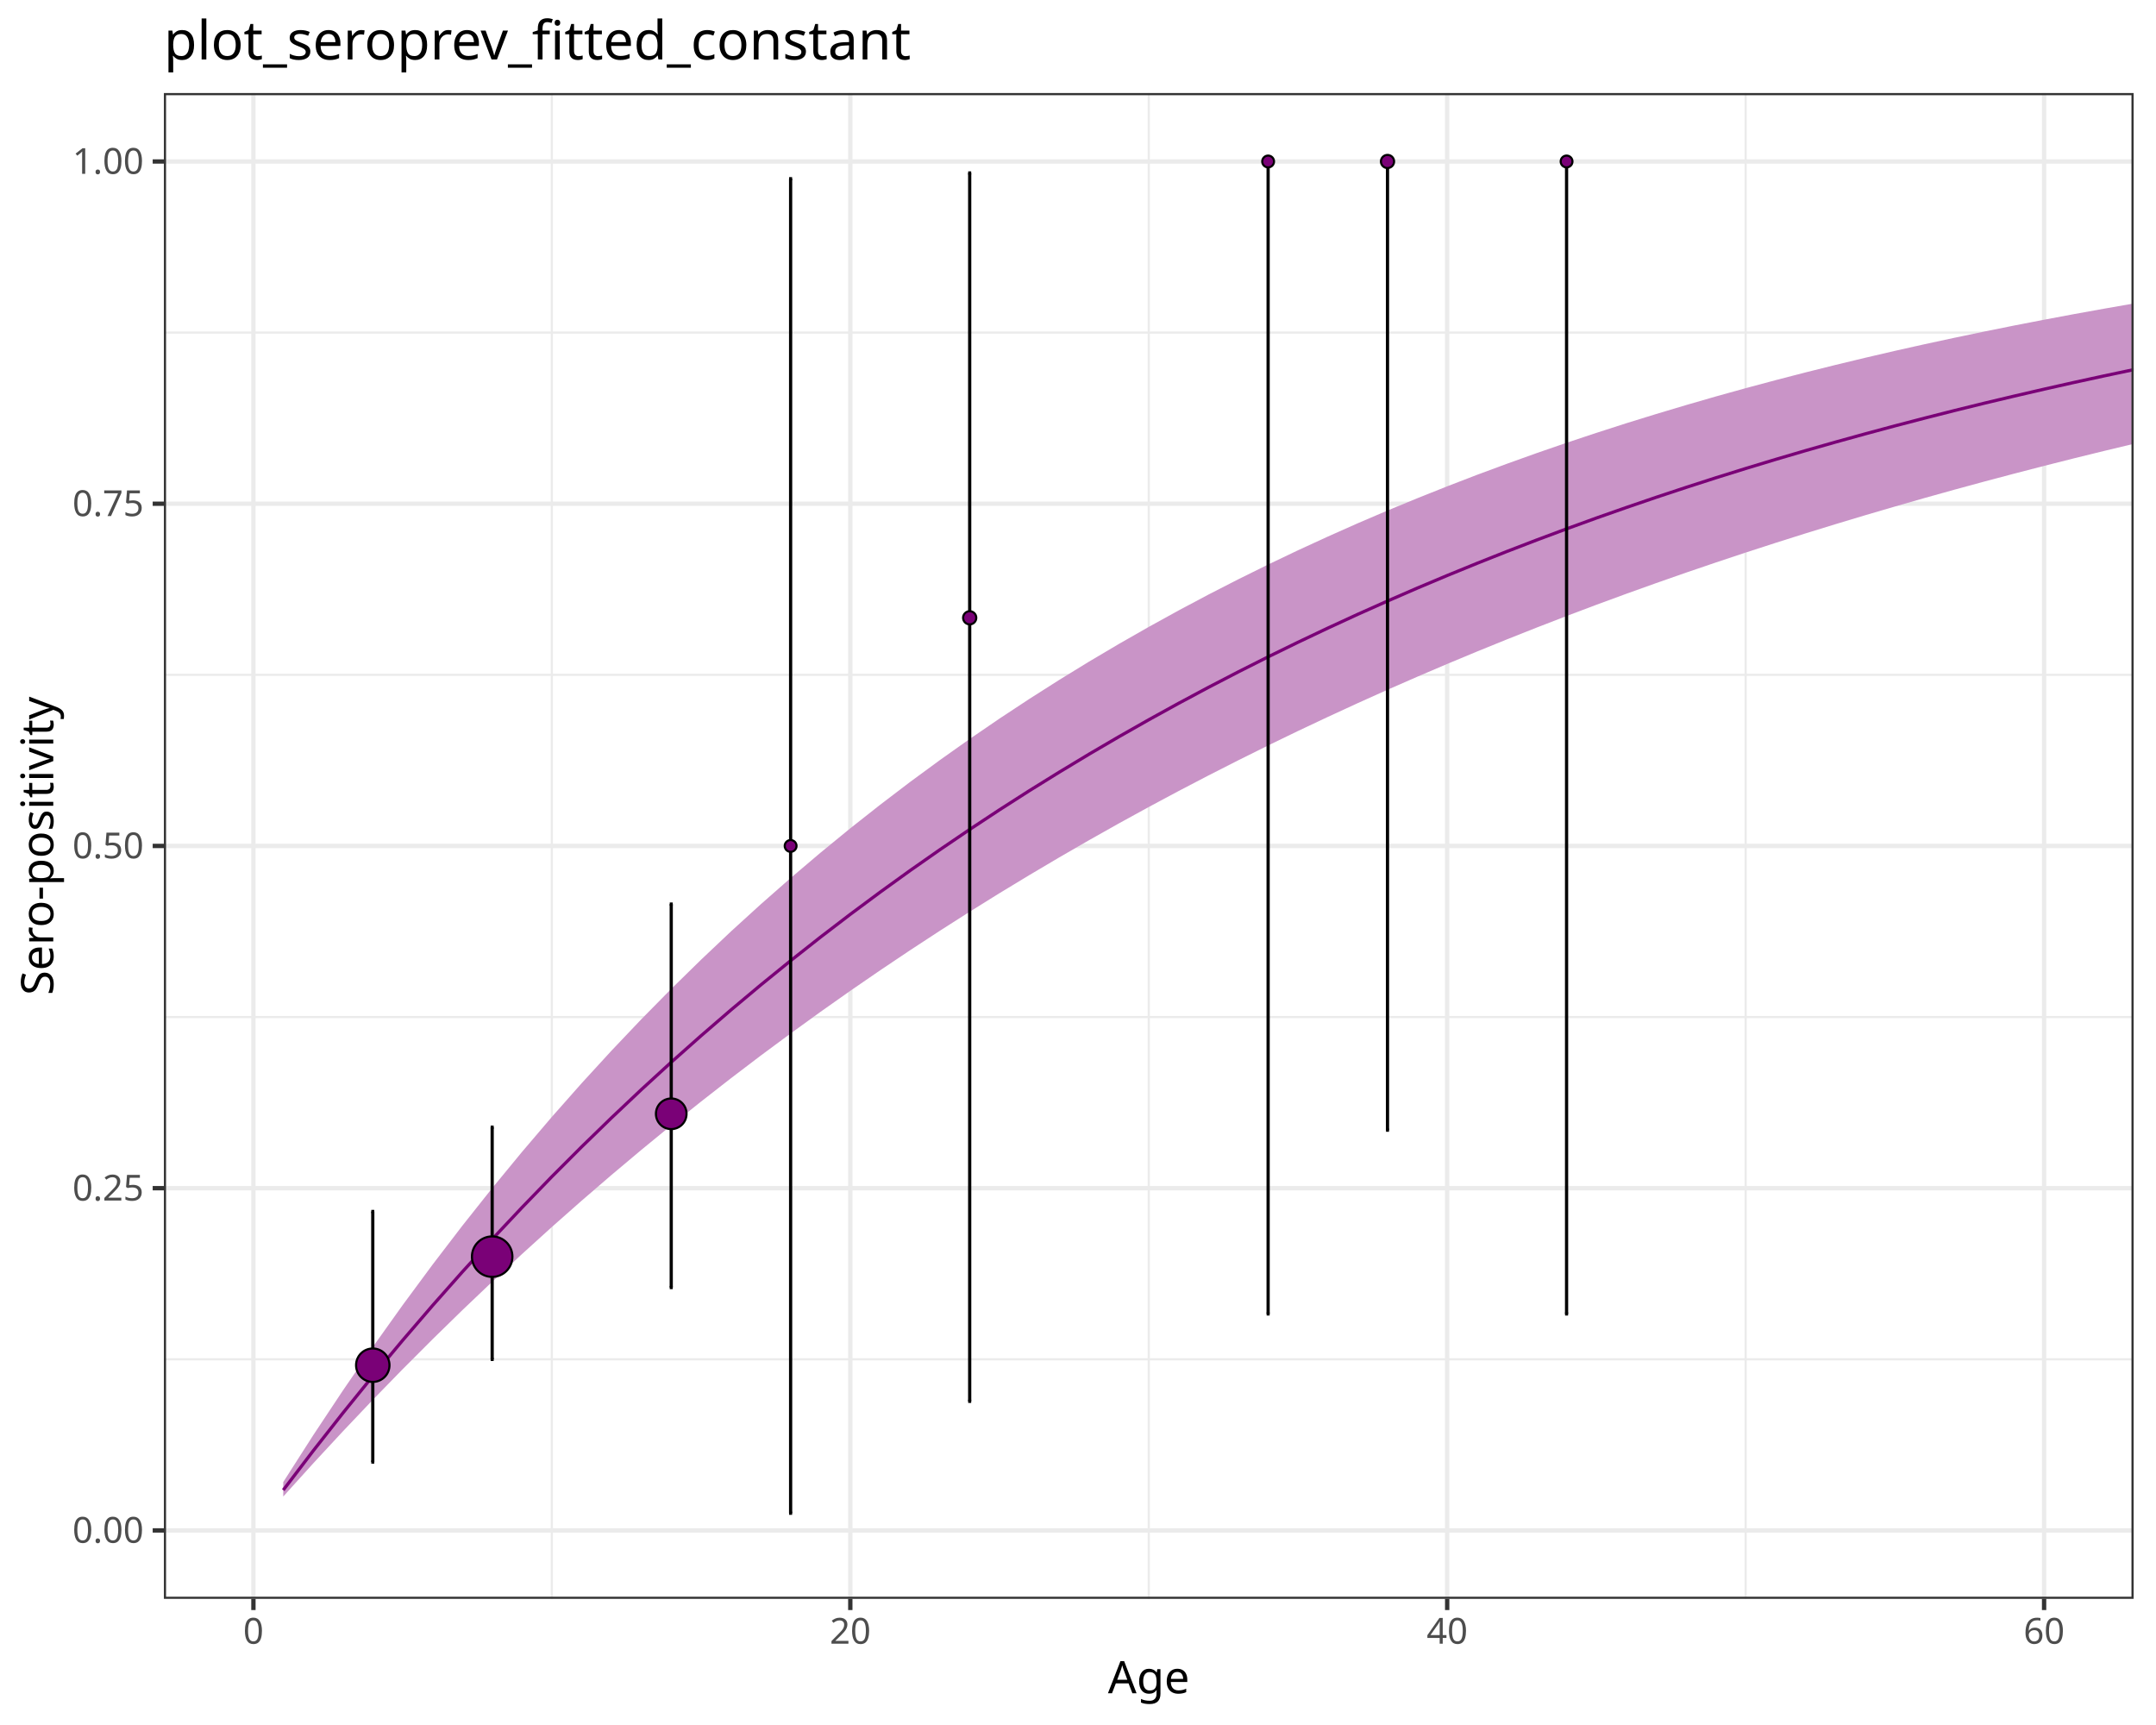
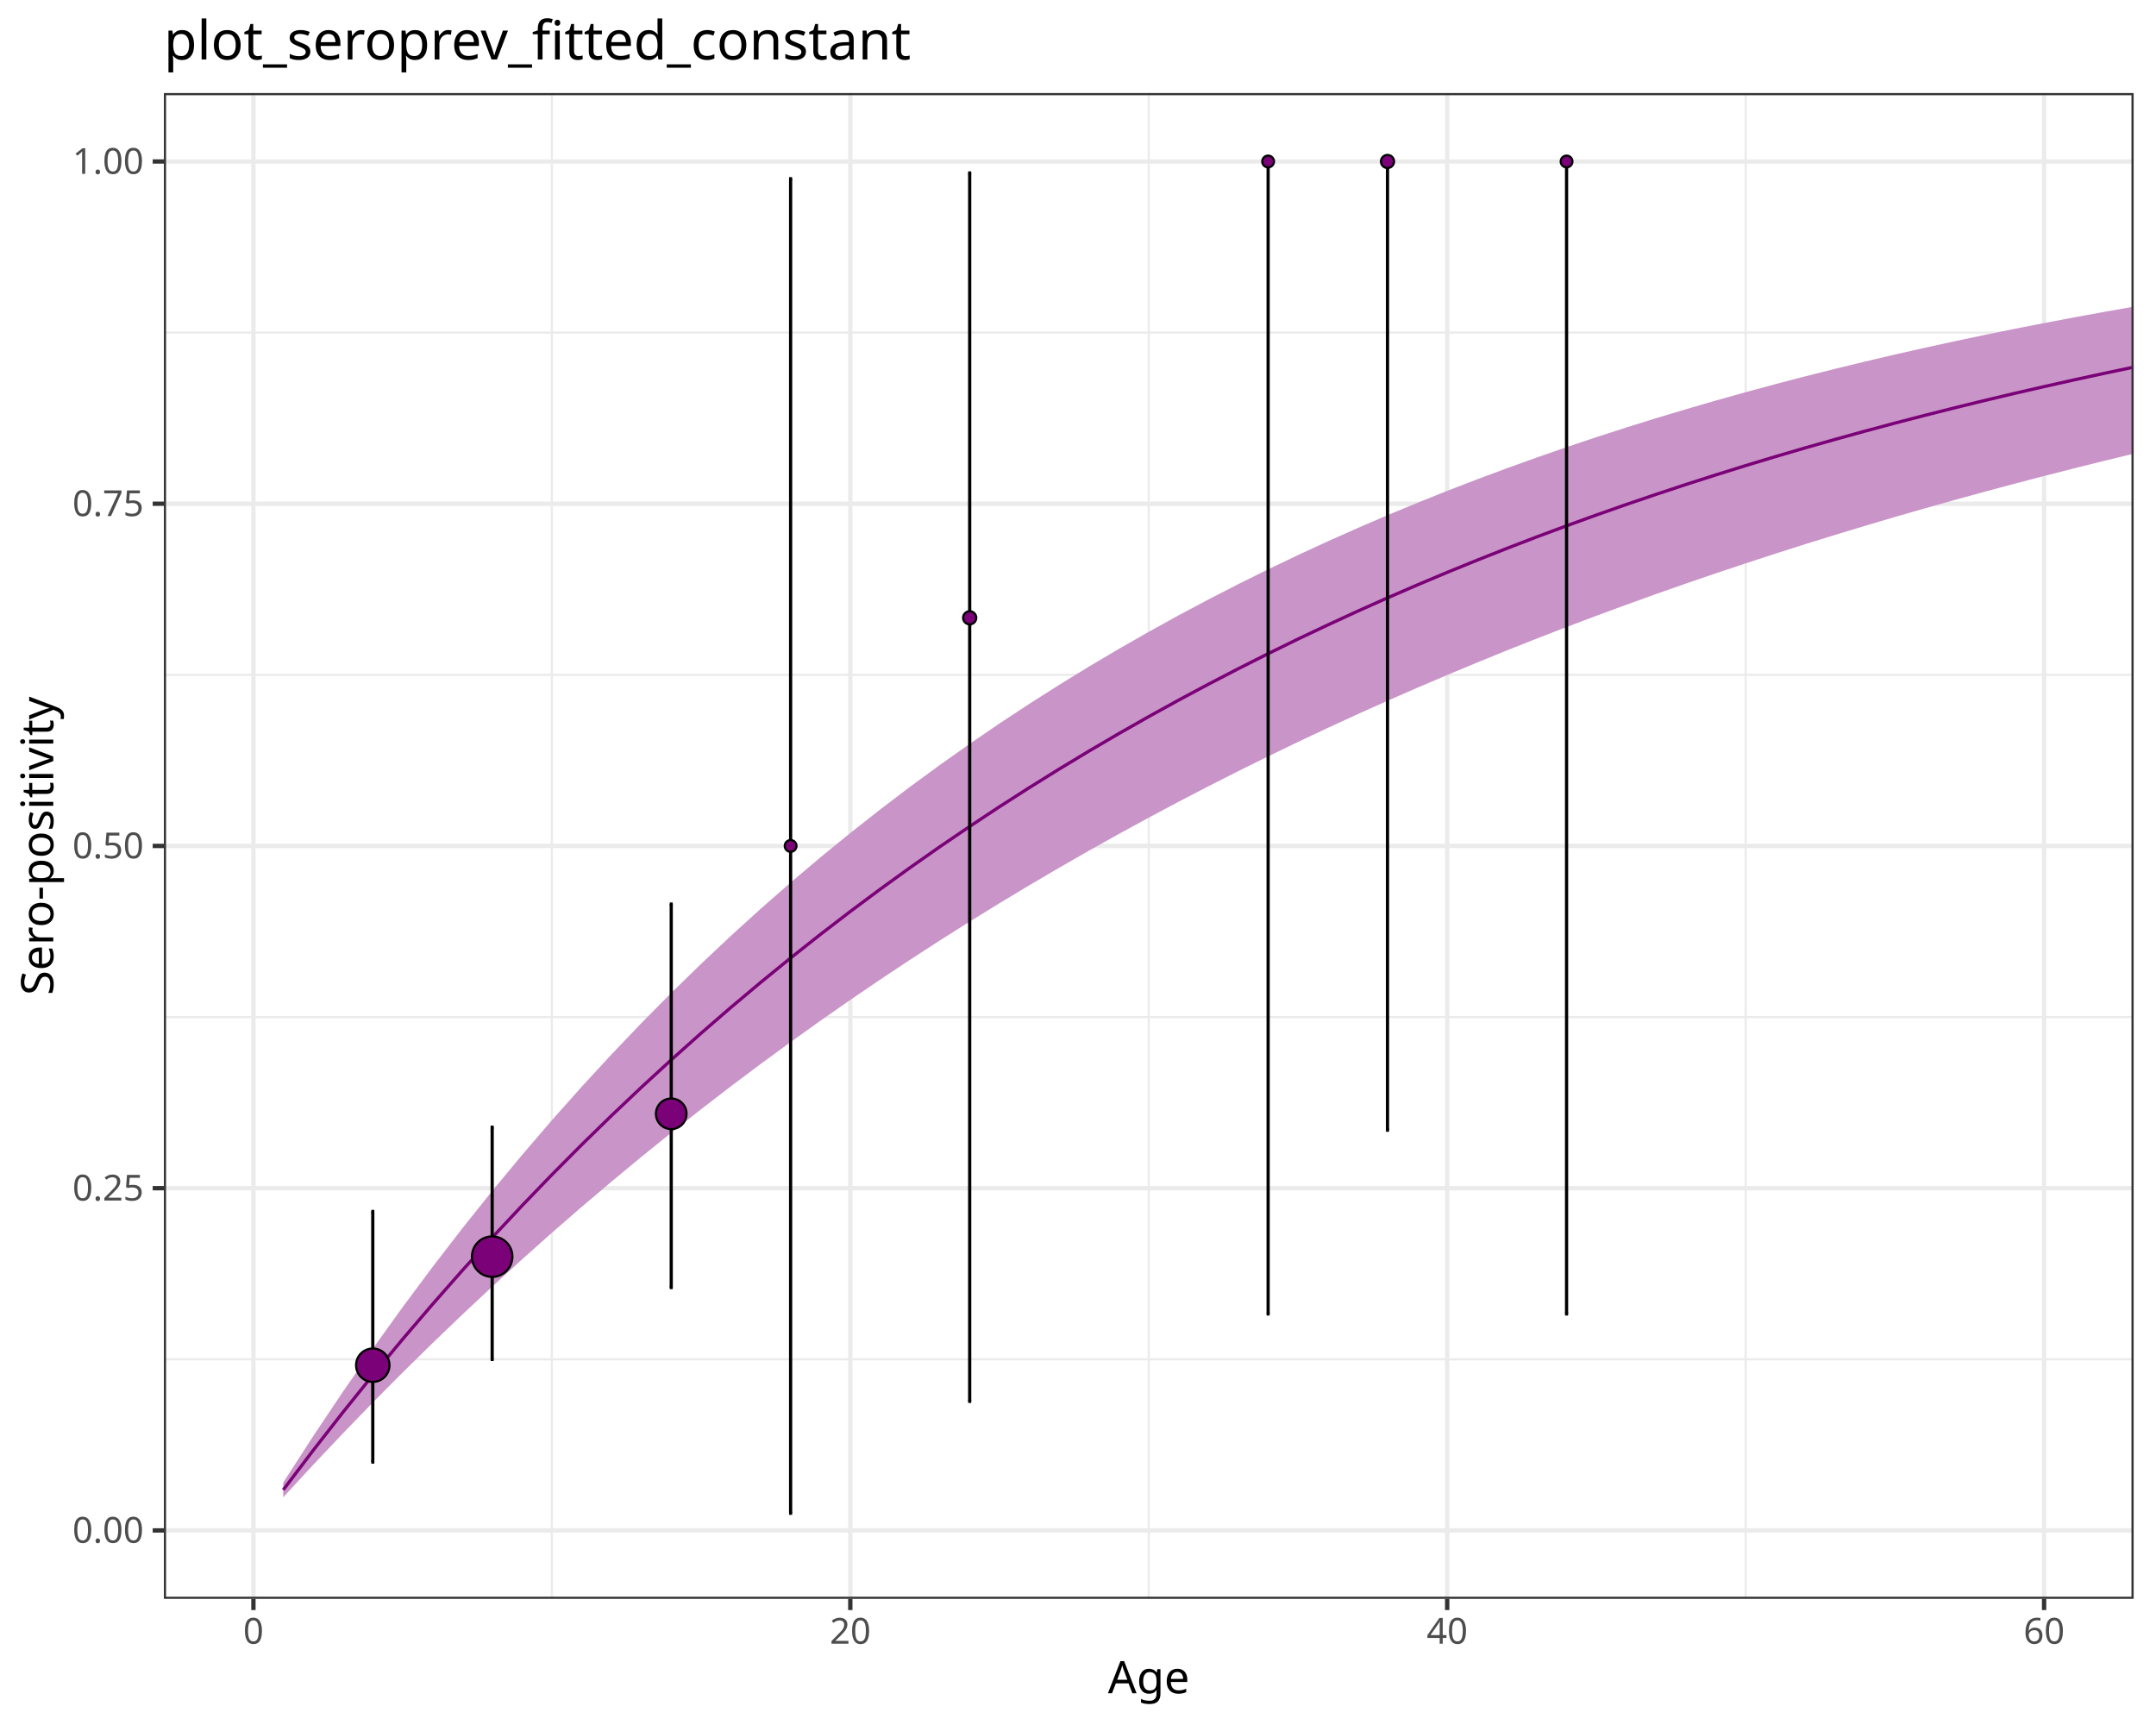
<svg xmlns="http://www.w3.org/2000/svg" class="svglite" data-engine-version="2.0" width="720.00pt" height="576.00pt" viewBox="0 0 720.00 576.00">
  <defs>
    <style type="text/css">
    .svglite line, .svglite polyline, .svglite polygon, .svglite path, .svglite rect, .svglite circle {
      fill: none;
      stroke: #000000;
      stroke-linecap: round;
      stroke-linejoin: round;
      stroke-miterlimit: 10.00;
    }
  </style>
  </defs>
  <rect width="100%" height="100%" style="stroke: none; fill: #FFFFFF;" />
  <defs>
    <clipPath id="cpMC4wMHw3MjAuMDB8MC4wMHw1NzYuMDA=">
      <rect x="0.00" y="0.00" width="720.00" height="576.00" />
    </clipPath>
  </defs>
  <g clip-path="url(#cpMC4wMHw3MjAuMDB8MC4wMHw1NzYuMDA=)">
    <rect x="0.00" y="0.00" width="720.00" height="576.00" style="stroke-width: 1.45; stroke: #FFFFFF; fill: #FFFFFF;" />
  </g>
  <defs>
    <clipPath id="cpNTQuNzN8NzEyLjUzfDMxLjA3fDUzMy44OA==">
      <rect x="54.73" y="31.07" width="657.80" height="502.81" />
    </clipPath>
  </defs>
  <g clip-path="url(#cpNTQuNzN8NzEyLjUzfDMxLjA3fDUzMy44OA==)">
    <rect x="54.73" y="31.07" width="657.80" height="502.81" style="stroke-width: 1.45; stroke: none; fill: #FFFFFF;" />
    <polyline points="54.73,453.89 712.53,453.89 " style="stroke-width: 0.73; stroke: #EBEBEB; stroke-linecap: butt;" />
    <polyline points="54.73,339.61 712.53,339.61 " style="stroke-width: 0.73; stroke: #EBEBEB; stroke-linecap: butt;" />
    <polyline points="54.73,225.34 712.53,225.34 " style="stroke-width: 0.73; stroke: #EBEBEB; stroke-linecap: butt;" />
    <polyline points="54.73,111.06 712.53,111.06 " style="stroke-width: 0.73; stroke: #EBEBEB; stroke-linecap: butt;" />
    <polyline points="184.29,533.88 184.29,31.07 " style="stroke-width: 0.73; stroke: #EBEBEB; stroke-linecap: butt;" />
    <polyline points="383.63,533.88 383.63,31.07 " style="stroke-width: 0.73; stroke: #EBEBEB; stroke-linecap: butt;" />
    <polyline points="582.96,533.88 582.96,31.07 " style="stroke-width: 0.73; stroke: #EBEBEB; stroke-linecap: butt;" />
    <polyline points="54.73,511.03 712.53,511.03 " style="stroke-width: 1.45; stroke: #EBEBEB; stroke-linecap: butt;" />
    <polyline points="54.73,396.75 712.53,396.75 " style="stroke-width: 1.45; stroke: #EBEBEB; stroke-linecap: butt;" />
    <polyline points="54.73,282.47 712.53,282.47 " style="stroke-width: 1.45; stroke: #EBEBEB; stroke-linecap: butt;" />
    <polyline points="54.73,168.20 712.53,168.20 " style="stroke-width: 1.45; stroke: #EBEBEB; stroke-linecap: butt;" />
    <polyline points="54.73,53.92 712.53,53.92 " style="stroke-width: 1.45; stroke: #EBEBEB; stroke-linecap: butt;" />
    <polyline points="84.63,533.88 84.63,31.07 " style="stroke-width: 1.45; stroke: #EBEBEB; stroke-linecap: butt;" />
    <polyline points="283.96,533.88 283.96,31.07 " style="stroke-width: 1.45; stroke: #EBEBEB; stroke-linecap: butt;" />
    <polyline points="483.29,533.88 483.29,31.07 " style="stroke-width: 1.45; stroke: #EBEBEB; stroke-linecap: butt;" />
    <polyline points="682.63,533.88 682.63,31.07 " style="stroke-width: 1.45; stroke: #EBEBEB; stroke-linecap: butt;" />
-     <polygon points="94.59,494.88 104.56,479.30 114.53,464.28 124.49,449.78 134.46,435.80 144.43,422.31 154.39,409.30 164.36,396.74 174.33,384.63 184.29,372.95 194.26,361.68 204.23,350.81 214.19,340.32 224.16,330.21 234.13,320.45 244.09,311.03 254.06,301.95 264.03,293.19 273.99,284.74 283.96,276.58 293.93,268.72 303.89,261.13 313.86,253.81 323.83,246.75 333.79,239.94 343.76,233.37 353.73,227.03 363.69,220.92 373.66,215.02 383.63,209.33 393.59,203.84 403.56,198.54 413.53,193.43 423.49,188.51 433.46,183.75 443.43,179.17 453.39,174.74 463.36,170.47 473.33,166.36 483.29,162.39 493.26,158.55 503.23,154.86 513.19,151.29 523.16,147.85 533.13,144.54 543.09,141.33 553.06,138.25 563.03,135.27 572.99,132.39 582.96,129.62 592.93,126.95 602.89,124.37 612.86,121.88 622.83,119.48 632.79,117.16 642.76,114.93 652.73,112.78 662.69,110.70 672.66,108.69 682.63,106.76 692.59,104.89 702.56,103.09 712.53,101.35 722.49,99.68 732.46,98.06 742.43,96.50 752.39,95.00 762.36,93.55 772.33,92.15 782.29,90.80 792.26,89.50 802.23,88.24 812.19,87.03 822.16,85.86 832.13,84.73 842.09,83.64 852.06,82.59 862.03,81.58 872.00,80.60 881.96,79.66 881.96,115.50 872.00,117.07 862.03,118.67 852.06,120.31 842.09,122.00 832.13,123.72 822.16,125.49 812.19,127.31 802.23,129.17 792.26,131.08 782.29,133.04 772.33,135.05 762.36,137.11 752.39,139.22 742.43,141.38 732.46,143.60 722.49,145.88 712.53,148.21 702.56,150.60 692.59,153.05 682.63,155.57 672.66,158.15 662.69,160.79 652.73,163.50 642.76,166.28 632.79,169.14 622.83,172.06 612.86,175.06 602.89,178.13 592.93,181.28 582.96,184.51 572.99,187.83 563.03,191.22 553.06,194.71 543.09,198.28 533.13,201.94 523.16,205.70 513.19,209.55 503.23,213.50 493.26,217.55 483.29,221.70 473.33,225.96 463.36,230.32 453.39,234.80 443.43,239.39 433.46,244.09 423.49,248.92 413.53,253.87 403.56,258.94 393.59,264.14 383.63,269.47 373.66,274.94 363.69,280.55 353.73,286.30 343.76,292.20 333.79,298.24 323.83,304.44 313.86,310.80 303.89,317.32 293.93,324.00 283.96,330.85 273.99,337.88 264.03,345.09 254.06,352.47 244.09,360.05 234.13,367.82 224.16,375.78 214.19,383.95 204.23,392.32 194.26,400.91 184.29,409.71 174.33,418.74 164.36,428.00 154.39,437.49 144.43,447.22 134.46,457.20 124.49,467.43 114.53,477.92 104.56,488.68 94.59,499.71 " style="stroke-width: 0.00; stroke: none; stroke-linecap: butt; fill: #C994C7;" />
-     <polyline points="94.59,494.88 104.56,479.30 114.53,464.28 124.49,449.78 134.46,435.80 144.43,422.31 154.39,409.30 164.36,396.74 174.33,384.63 184.29,372.95 194.26,361.68 204.23,350.81 214.19,340.32 224.16,330.21 234.13,320.45 244.09,311.03 254.06,301.95 264.03,293.19 273.99,284.74 283.96,276.58 293.93,268.72 303.89,261.13 313.86,253.81 323.83,246.75 333.79,239.94 343.76,233.37 353.73,227.03 363.69,220.92 373.66,215.02 383.63,209.33 393.59,203.84 403.56,198.54 413.53,193.43 423.49,188.51 433.46,183.75 443.43,179.17 453.39,174.74 463.36,170.47 473.33,166.36 483.29,162.39 493.26,158.55 503.23,154.86 513.19,151.29 523.16,147.85 533.13,144.54 543.09,141.33 553.06,138.25 563.03,135.27 572.99,132.39 582.96,129.62 592.93,126.95 602.89,124.37 612.86,121.88 622.83,119.48 632.79,117.16 642.76,114.93 652.73,112.78 662.69,110.70 672.66,108.69 682.63,106.76 692.59,104.89 702.56,103.09 712.53,101.35 722.49,99.68 732.46,98.06 742.43,96.50 752.39,95.00 762.36,93.55 772.33,92.15 782.29,90.80 792.26,89.50 802.23,88.24 812.19,87.03 822.16,85.86 832.13,84.73 842.09,83.64 852.06,82.59 862.03,81.58 872.00,80.60 881.96,79.66 " style="stroke-width: 1.07; stroke: none; stroke-linecap: butt;" />
-     <polyline points="881.96,115.50 872.00,117.07 862.03,118.67 852.06,120.31 842.09,122.00 832.13,123.72 822.16,125.49 812.19,127.31 802.23,129.17 792.26,131.08 782.29,133.04 772.33,135.05 762.36,137.11 752.39,139.22 742.43,141.38 732.46,143.60 722.49,145.88 712.53,148.21 702.56,150.60 692.59,153.05 682.63,155.57 672.66,158.15 662.69,160.79 652.73,163.50 642.76,166.28 632.79,169.14 622.83,172.06 612.86,175.06 602.89,178.13 592.93,181.28 582.96,184.51 572.99,187.83 563.03,191.22 553.06,194.71 543.09,198.28 533.13,201.94 523.16,205.70 513.19,209.55 503.23,213.50 493.26,217.55 483.29,221.70 473.33,225.96 463.36,230.32 453.39,234.80 443.43,239.39 433.46,244.09 423.49,248.92 413.53,253.87 403.56,258.94 393.59,264.14 383.63,269.47 373.66,274.94 363.69,280.55 353.73,286.30 343.76,292.20 333.79,298.24 323.83,304.44 313.86,310.80 303.89,317.32 293.93,324.00 283.96,330.85 273.99,337.88 264.03,345.09 254.06,352.47 244.09,360.05 234.13,367.82 224.16,375.78 214.19,383.95 204.23,392.32 194.26,400.91 184.29,409.71 174.33,418.74 164.36,428.00 154.39,437.49 144.43,447.22 134.46,457.20 124.49,467.43 114.53,477.92 104.56,488.68 94.59,499.71 " style="stroke-width: 1.07; stroke: none; stroke-linecap: butt;" />
-     <polyline points="94.59,497.56 104.56,484.49 114.53,471.81 124.49,459.50 134.46,447.56 144.43,435.96 154.39,424.71 164.36,413.79 174.33,403.19 184.29,392.90 194.26,382.92 204.23,373.23 214.19,363.82 224.16,354.69 234.13,345.84 244.09,337.24 254.06,328.89 264.03,320.79 273.99,312.93 283.96,305.30 293.93,297.90 303.89,290.71 313.86,283.74 323.83,276.97 333.79,270.40 343.76,264.02 353.73,257.84 363.69,251.83 373.66,246.00 383.63,240.34 393.59,234.85 403.56,229.52 413.53,224.35 423.49,219.33 433.46,214.46 443.43,209.73 453.39,205.14 463.36,200.69 473.33,196.36 483.29,192.17 493.26,188.10 503.23,184.14 513.19,180.31 523.16,176.59 533.13,172.97 543.09,169.47 553.06,166.06 563.03,162.76 572.99,159.55 582.96,156.44 592.93,153.42 602.89,150.49 612.86,147.65 622.83,144.89 632.79,142.21 642.76,139.61 652.73,137.08 662.69,134.63 672.66,132.26 682.63,129.95 692.59,127.71 702.56,125.54 712.53,123.43 722.49,121.38 732.46,119.39 742.43,117.47 752.39,115.59 762.36,113.78 772.33,112.01 782.29,110.30 792.26,108.64 802.23,107.03 812.19,105.47 822.16,103.95 832.13,102.48 842.09,101.05 852.06,99.66 862.03,98.31 872.00,97.00 881.96,95.73 " style="stroke-width: 1.07; stroke: #7A0177; stroke-linecap: butt;" />
+     <polygon points="94.59,495.03 104.56,479.60 114.53,464.71 124.49,450.34 134.46,436.47 144.43,423.08 154.39,410.17 164.36,397.70 174.33,385.68 184.29,374.07 194.26,362.87 204.23,352.06 214.19,341.63 224.16,331.56 234.13,321.85 244.09,312.48 254.06,303.43 264.03,294.70 273.99,286.28 283.96,278.15 293.93,270.30 303.89,262.73 313.86,255.43 323.83,248.38 333.79,241.57 343.76,235.01 353.73,228.67 363.69,222.56 373.66,216.66 383.63,210.97 393.59,205.47 403.56,200.17 413.53,195.05 423.49,190.12 433.46,185.35 443.43,180.75 453.39,176.32 463.36,172.03 473.33,167.90 483.29,163.91 493.26,160.07 503.23,156.35 513.19,152.77 523.16,149.31 533.13,145.97 543.09,142.75 553.06,139.64 563.03,136.65 572.99,133.75 582.96,130.96 592.93,128.26 602.89,125.66 612.86,123.15 622.83,120.73 632.79,118.39 642.76,116.14 652.73,113.96 662.69,111.86 672.66,109.83 682.63,107.88 692.59,105.99 702.56,104.17 712.53,102.41 722.49,100.71 732.46,99.08 742.43,97.50 752.39,95.97 762.36,94.50 772.33,93.08 782.29,91.71 792.26,90.39 802.23,89.11 812.19,87.88 822.16,86.69 832.13,85.55 842.09,84.44 852.06,83.37 862.03,82.34 872.00,81.35 881.96,80.39 881.96,118.24 872.00,119.84 862.03,121.47 852.06,123.15 842.09,124.87 832.13,126.63 822.16,128.43 812.19,130.28 802.23,132.18 792.26,134.12 782.29,136.11 772.33,138.15 762.36,140.24 752.39,142.38 742.43,144.58 732.46,146.83 722.49,149.13 712.53,151.49 702.56,153.91 692.59,156.40 682.63,158.94 672.66,161.55 662.69,164.22 652.73,166.95 642.76,169.76 632.79,172.63 622.83,175.58 612.86,178.60 602.89,181.69 592.93,184.86 582.96,188.11 572.99,191.44 563.03,194.85 553.06,198.35 543.09,201.94 533.13,205.61 523.16,209.37 513.19,213.23 503.23,217.18 493.26,221.24 483.29,225.39 473.33,229.64 463.36,234.00 453.39,238.47 443.43,243.05 433.46,247.75 423.49,252.56 413.53,257.49 403.56,262.54 393.59,267.71 383.63,273.02 373.66,278.46 363.69,284.03 353.73,289.74 343.76,295.59 333.79,301.59 323.83,307.73 313.86,314.03 303.89,320.49 293.93,327.10 283.96,333.88 273.99,340.83 264.03,347.95 254.06,355.25 244.09,362.72 234.13,370.39 224.16,378.24 214.19,386.29 204.23,394.54 194.26,402.99 184.29,411.65 174.33,420.53 164.36,429.63 154.39,438.95 144.43,448.51 134.46,458.30 124.49,468.33 114.53,478.62 104.56,489.16 94.59,499.96 " style="stroke-width: 0.00; stroke: none; stroke-linecap: butt; fill: #C994C7;" />
+     <polyline points="94.59,495.03 104.56,479.60 114.53,464.71 124.49,450.34 134.46,436.47 144.43,423.08 154.39,410.17 164.36,397.70 174.33,385.68 184.29,374.07 194.26,362.87 204.23,352.06 214.19,341.63 224.16,331.56 234.13,321.85 244.09,312.48 254.06,303.43 264.03,294.70 273.99,286.28 283.96,278.15 293.93,270.30 303.89,262.73 313.86,255.43 323.83,248.38 333.79,241.57 343.76,235.01 353.73,228.67 363.69,222.56 373.66,216.66 383.63,210.97 393.59,205.47 403.56,200.17 413.53,195.05 423.49,190.12 433.46,185.35 443.43,180.75 453.39,176.32 463.36,172.03 473.33,167.90 483.29,163.91 493.26,160.07 503.23,156.35 513.19,152.77 523.16,149.31 533.13,145.97 543.09,142.75 553.06,139.64 563.03,136.65 572.99,133.75 582.96,130.96 592.93,128.26 602.89,125.66 612.86,123.15 622.83,120.73 632.79,118.39 642.76,116.14 652.73,113.96 662.69,111.86 672.66,109.83 682.63,107.88 692.59,105.99 702.56,104.17 712.53,102.41 722.49,100.71 732.46,99.08 742.43,97.50 752.39,95.97 762.36,94.50 772.33,93.08 782.29,91.71 792.26,90.39 802.23,89.11 812.19,87.88 822.16,86.69 832.13,85.55 842.09,84.44 852.06,83.37 862.03,82.34 872.00,81.35 881.96,80.39 " style="stroke-width: 1.07; stroke: none; stroke-linecap: butt;" />
+     <polyline points="881.96,118.24 872.00,119.84 862.03,121.47 852.06,123.15 842.09,124.87 832.13,126.63 822.16,128.43 812.19,130.28 802.23,132.18 792.26,134.12 782.29,136.11 772.33,138.15 762.36,140.24 752.39,142.38 742.43,144.58 732.46,146.83 722.49,149.13 712.53,151.49 702.56,153.91 692.59,156.40 682.63,158.94 672.66,161.55 662.69,164.22 652.73,166.95 642.76,169.76 632.79,172.63 622.83,175.58 612.86,178.60 602.89,181.69 592.93,184.86 582.96,188.11 572.99,191.44 563.03,194.85 553.06,198.35 543.09,201.94 533.13,205.61 523.16,209.37 513.19,213.23 503.23,217.18 493.26,221.24 483.29,225.39 473.33,229.64 463.36,234.00 453.39,238.47 443.43,243.05 433.46,247.75 423.49,252.56 413.53,257.49 403.56,262.54 393.59,267.71 383.63,273.02 373.66,278.46 363.69,284.03 353.73,289.74 343.76,295.59 333.79,301.59 323.83,307.73 313.86,314.03 303.89,320.49 293.93,327.10 283.96,333.88 273.99,340.83 264.03,347.95 254.06,355.25 244.09,362.72 234.13,370.39 224.16,378.24 214.19,386.29 204.23,394.54 194.26,402.99 184.29,411.65 174.33,420.53 164.36,429.63 154.39,438.95 144.43,448.51 134.46,458.30 124.49,468.33 114.53,478.62 104.56,489.16 94.59,499.96 " style="stroke-width: 1.07; stroke: none; stroke-linecap: butt;" />
+     <polyline points="94.59,497.48 104.56,484.33 114.53,471.57 124.49,459.20 134.46,447.18 144.43,435.53 154.39,424.22 164.36,413.24 174.33,402.59 184.29,392.26 194.26,382.23 204.23,372.50 214.19,363.06 224.16,353.90 234.13,345.00 244.09,336.38 254.06,328.01 264.03,319.88 273.99,312.00 283.96,304.35 293.93,296.93 303.89,289.73 313.86,282.74 323.83,275.96 333.79,269.37 343.76,262.99 353.73,256.79 363.69,250.78 373.66,244.94 383.63,239.28 393.59,233.79 403.56,228.46 413.53,223.29 423.49,218.27 433.46,213.39 443.43,208.67 453.39,204.08 463.36,199.63 473.33,195.31 483.29,191.12 493.26,187.06 503.23,183.11 513.19,179.28 523.16,175.57 533.13,171.96 543.09,168.46 553.06,165.07 563.03,161.77 572.99,158.58 582.96,155.47 592.93,152.46 602.89,149.54 612.86,146.71 622.83,143.96 632.79,141.29 642.76,138.70 652.73,136.19 662.69,133.75 672.66,131.38 682.63,129.09 692.59,126.86 702.56,124.70 712.53,122.60 722.49,120.57 732.46,118.59 742.43,116.67 752.39,114.81 762.36,113.01 772.33,111.26 782.29,109.56 792.26,107.91 802.23,106.31 812.19,104.76 822.16,103.25 832.13,101.79 842.09,100.37 852.06,98.99 862.03,97.66 872.00,96.36 881.96,95.10 " style="stroke-width: 1.07; stroke: #7A0177; stroke-linecap: butt;" />
    <polyline points="124.00,404.53 124.99,404.53 " style="stroke-width: 1.07; stroke-linecap: butt;" />
    <polyline points="124.49,404.53 124.49,488.20 " style="stroke-width: 1.07; stroke-linecap: butt;" />
    <polyline points="124.00,488.20 124.99,488.20 " style="stroke-width: 1.07; stroke-linecap: butt;" />
    <polyline points="163.86,376.38 164.86,376.38 " style="stroke-width: 1.07; stroke-linecap: butt;" />
    <polyline points="164.36,376.38 164.36,453.92 " style="stroke-width: 1.07; stroke-linecap: butt;" />
    <polyline points="163.86,453.92 164.86,453.92 " style="stroke-width: 1.07; stroke-linecap: butt;" />
    <polyline points="223.66,301.88 224.66,301.88 " style="stroke-width: 1.07; stroke-linecap: butt;" />
    <polyline points="224.16,301.88 224.16,429.92 " style="stroke-width: 1.07; stroke-linecap: butt;" />
    <polyline points="223.66,429.92 224.66,429.92 " style="stroke-width: 1.07; stroke-linecap: butt;" />
    <polyline points="263.53,59.67 264.53,59.67 " style="stroke-width: 1.07; stroke-linecap: butt;" />
    <polyline points="264.03,59.67 264.03,505.28 " style="stroke-width: 1.07; stroke-linecap: butt;" />
    <polyline points="263.53,505.28 264.53,505.28 " style="stroke-width: 1.07; stroke-linecap: butt;" />
    <polyline points="323.33,57.76 324.33,57.76 " style="stroke-width: 1.07; stroke-linecap: butt;" />
    <polyline points="323.83,57.76 323.83,467.92 " style="stroke-width: 1.07; stroke-linecap: butt;" />
    <polyline points="323.33,467.92 324.33,467.92 " style="stroke-width: 1.07; stroke-linecap: butt;" />
    <polyline points="423.00,53.92 423.99,53.92 " style="stroke-width: 1.07; stroke-linecap: butt;" />
    <polyline points="423.49,53.92 423.49,438.75 " style="stroke-width: 1.07; stroke-linecap: butt;" />
    <polyline points="423.00,438.75 423.99,438.75 " style="stroke-width: 1.07; stroke-linecap: butt;" />
    <polyline points="462.86,53.92 463.86,53.92 " style="stroke-width: 1.07; stroke-linecap: butt;" />
    <polyline points="463.36,53.92 463.36,377.37 " style="stroke-width: 1.07; stroke-linecap: butt;" />
    <polyline points="462.86,377.37 463.86,377.37 " style="stroke-width: 1.07; stroke-linecap: butt;" />
    <polyline points="522.66,53.92 523.66,53.92 " style="stroke-width: 1.07; stroke-linecap: butt;" />
    <polyline points="523.16,53.92 523.16,438.75 " style="stroke-width: 1.07; stroke-linecap: butt;" />
    <polyline points="522.66,438.75 523.66,438.75 " style="stroke-width: 1.07; stroke-linecap: butt;" />
    <polyline points="722.00,53.92 722.99,53.92 " style="stroke-width: 1.07; stroke-linecap: butt;" />
    <polyline points="722.49,53.92 722.49,499.60 " style="stroke-width: 1.07; stroke-linecap: butt;" />
    <polyline points="722.00,499.60 722.99,499.60 " style="stroke-width: 1.07; stroke-linecap: butt;" />
    <circle cx="124.49" cy="455.86" r="5.58" style="stroke-width: 0.71; fill: #7A0177;" />
    <circle cx="164.36" cy="419.61" r="6.76" style="stroke-width: 0.71; fill: #7A0177;" />
    <circle cx="224.16" cy="371.91" r="5.11" style="stroke-width: 0.71; fill: #7A0177;" />
    <circle cx="264.03" cy="282.47" r="1.97" style="stroke-width: 0.71; fill: #7A0177;" />
    <circle cx="323.83" cy="206.29" r="2.20" style="stroke-width: 0.71; fill: #7A0177;" />
    <circle cx="423.49" cy="53.92" r="1.97" style="stroke-width: 0.71; fill: #7A0177;" />
    <circle cx="463.36" cy="53.92" r="2.20" style="stroke-width: 0.71; fill: #7A0177;" />
    <circle cx="523.16" cy="53.92" r="1.97" style="stroke-width: 0.71; fill: #7A0177;" />
    <circle cx="722.49" cy="53.92" r="1.42" style="stroke-width: 0.71; fill: #7A0177;" />
    <rect x="54.73" y="31.07" width="657.80" height="502.81" style="stroke-width: 1.45; stroke: #333333;" />
  </g>
  <g clip-path="url(#cpMC4wMHw3MjAuMDB8MC4wMHw1NzYuMDA=)">
    <text x="48.00" y="515.15" text-anchor="end" style="font-size: 12.00px; fill: #4D4D4D; font-family: sans;" textLength="23.36px" lengthAdjust="spacingAndGlyphs">0.00</text>
    <text x="48.00" y="400.88" text-anchor="end" style="font-size: 12.00px; fill: #4D4D4D; font-family: sans;" textLength="23.36px" lengthAdjust="spacingAndGlyphs">0.25</text>
    <text x="48.00" y="286.60" text-anchor="end" style="font-size: 12.00px; fill: #4D4D4D; font-family: sans;" textLength="23.36px" lengthAdjust="spacingAndGlyphs">0.50</text>
    <text x="48.00" y="172.33" text-anchor="end" style="font-size: 12.00px; fill: #4D4D4D; font-family: sans;" textLength="23.36px" lengthAdjust="spacingAndGlyphs">0.75</text>
    <text x="48.00" y="58.05" text-anchor="end" style="font-size: 12.00px; fill: #4D4D4D; font-family: sans;" textLength="23.36px" lengthAdjust="spacingAndGlyphs">1.00</text>
    <polyline points="50.99,511.03 54.73,511.03 " style="stroke-width: 1.45; stroke: #333333; stroke-linecap: butt;" />
    <polyline points="50.99,396.75 54.73,396.75 " style="stroke-width: 1.45; stroke: #333333; stroke-linecap: butt;" />
    <polyline points="50.99,282.47 54.73,282.47 " style="stroke-width: 1.45; stroke: #333333; stroke-linecap: butt;" />
    <polyline points="50.99,168.20 54.73,168.20 " style="stroke-width: 1.45; stroke: #333333; stroke-linecap: butt;" />
    <polyline points="50.99,53.92 54.73,53.92 " style="stroke-width: 1.45; stroke: #333333; stroke-linecap: butt;" />
    <polyline points="84.63,537.62 84.63,533.88 " style="stroke-width: 1.45; stroke: #333333; stroke-linecap: butt;" />
    <polyline points="283.96,537.62 283.96,533.88 " style="stroke-width: 1.45; stroke: #333333; stroke-linecap: butt;" />
    <polyline points="483.29,537.62 483.29,533.88 " style="stroke-width: 1.45; stroke: #333333; stroke-linecap: butt;" />
    <polyline points="682.63,537.62 682.63,533.88 " style="stroke-width: 1.45; stroke: #333333; stroke-linecap: butt;" />
    <text x="84.63" y="548.86" text-anchor="middle" style="font-size: 12.00px; fill: #4D4D4D; font-family: sans;" textLength="6.67px" lengthAdjust="spacingAndGlyphs">0</text>
    <text x="283.96" y="548.86" text-anchor="middle" style="font-size: 12.00px; fill: #4D4D4D; font-family: sans;" textLength="13.35px" lengthAdjust="spacingAndGlyphs">20</text>
    <text x="483.29" y="548.86" text-anchor="middle" style="font-size: 12.00px; fill: #4D4D4D; font-family: sans;" textLength="13.35px" lengthAdjust="spacingAndGlyphs">40</text>
    <text x="682.63" y="548.86" text-anchor="middle" style="font-size: 12.00px; fill: #4D4D4D; font-family: sans;" textLength="13.35px" lengthAdjust="spacingAndGlyphs">60</text>
    <text x="383.63" y="565.41" text-anchor="middle" style="font-size: 15.00px; font-family: sans;" textLength="26.69px" lengthAdjust="spacingAndGlyphs">Age</text>
    <text transform="translate(17.79,282.47) rotate(-90)" text-anchor="middle" style="font-size: 15.00px; font-family: sans;" textLength="94.21px" lengthAdjust="spacingAndGlyphs">Sero-positivity</text>
    <text x="54.73" y="19.86" style="font-size: 18.00px; font-family: sans;" textLength="236.19px" lengthAdjust="spacingAndGlyphs">plot_seroprev_fitted_constant</text>
  </g>
</svg>
